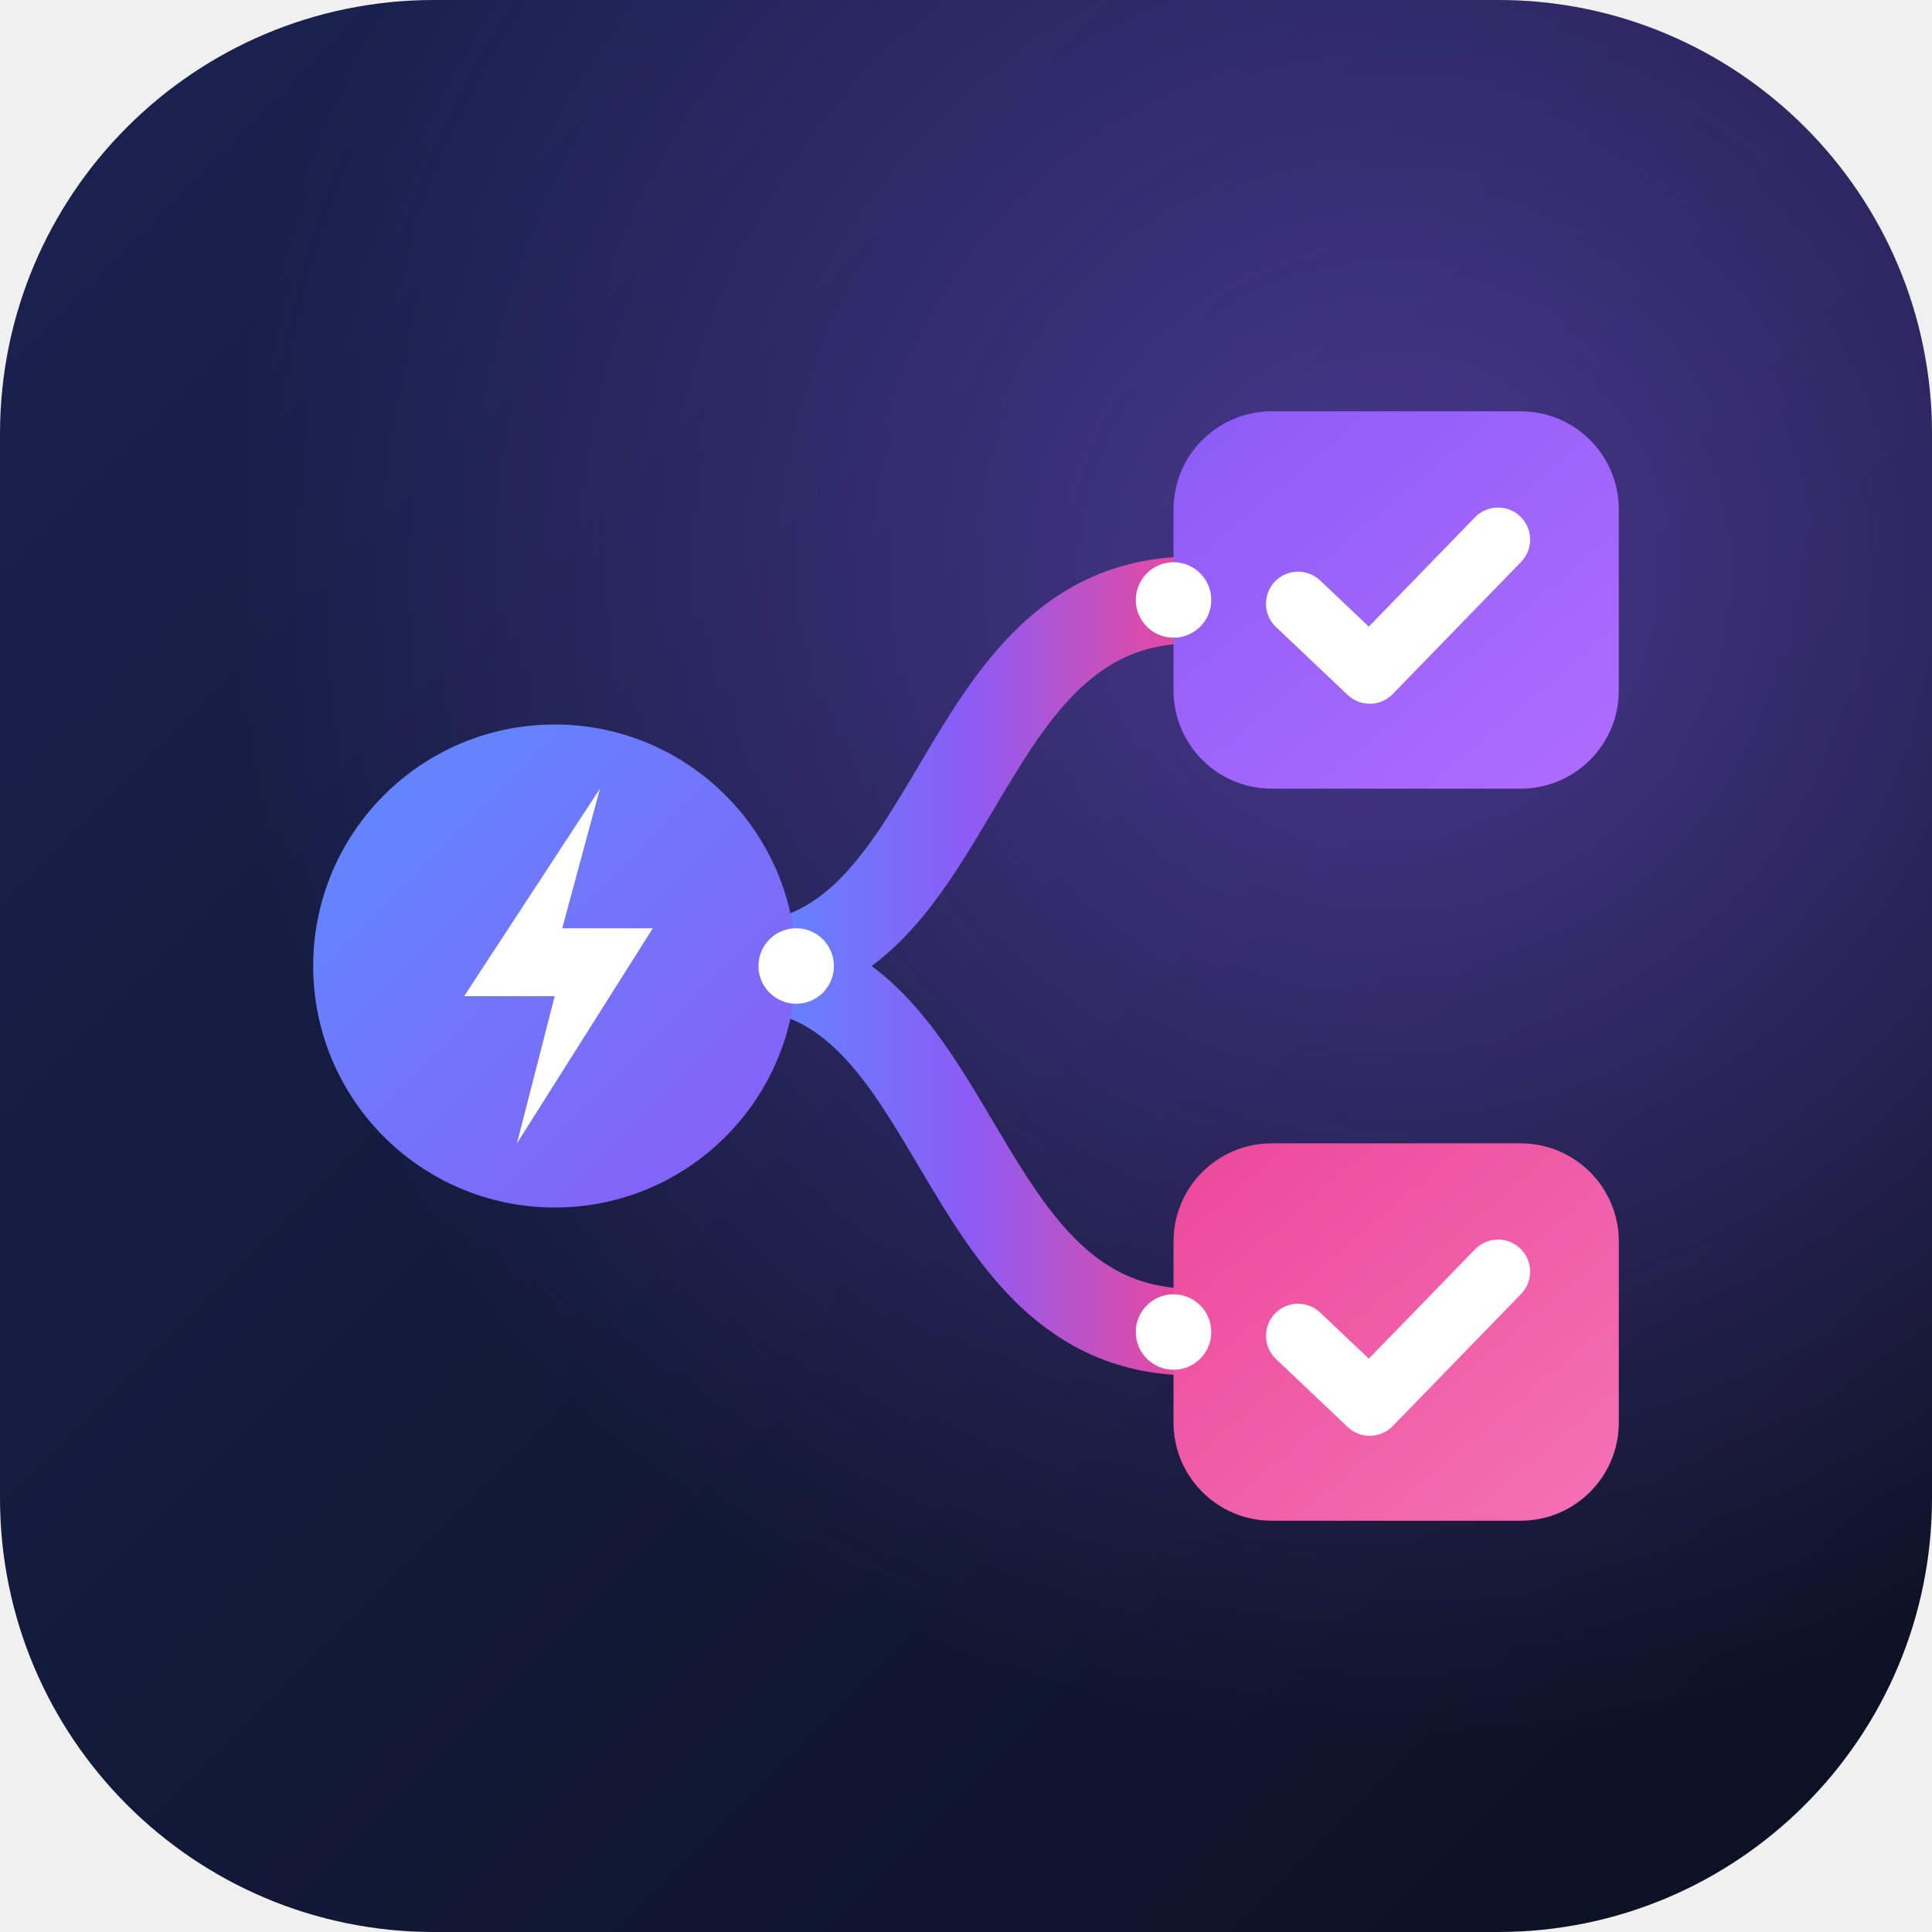
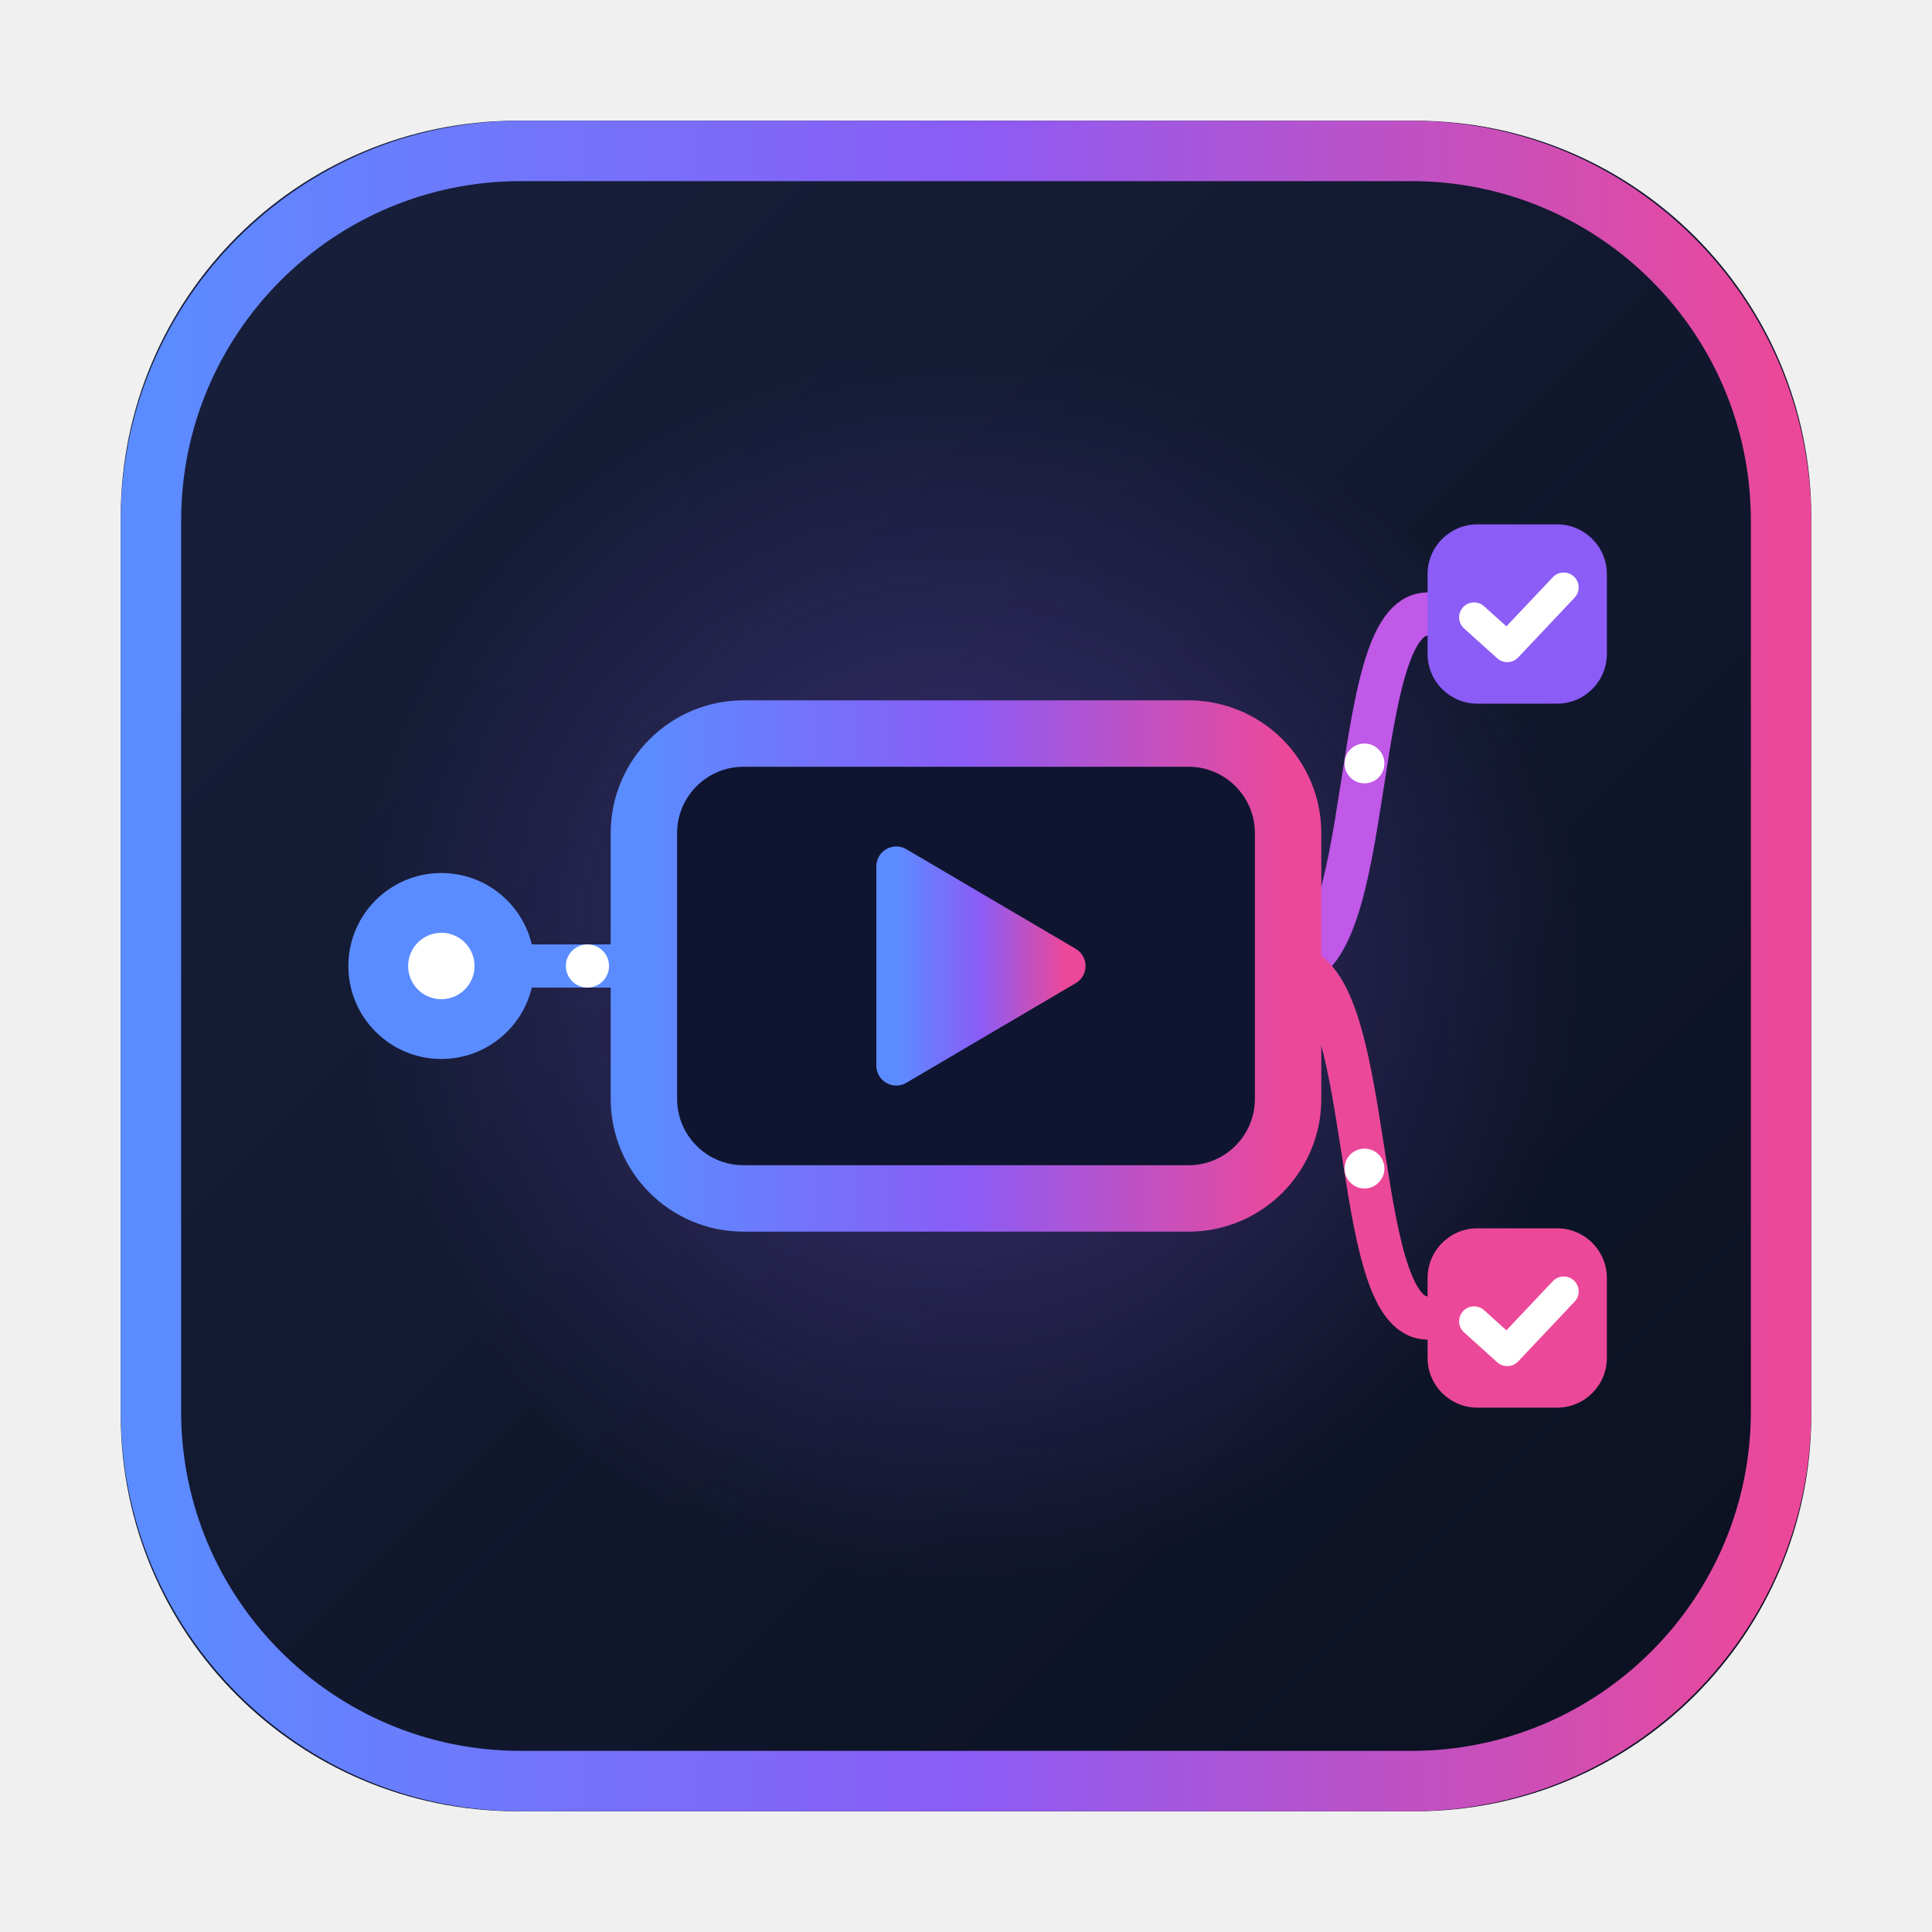
<svg xmlns="http://www.w3.org/2000/svg" viewBox="0 0 1024 1024" width="1024" height="1024">
  <defs>
+     <linearGradient id="g" x1="0" y1="0" x2="1" y2="0">
+       <stop offset="0" stop-color="#5b8cff" />
+       <stop offset=".5" stop-color="#8b5cf6" />
+       <stop offset="1" stop-color="#ec4899" />
+     </linearGradient>
    <linearGradient id="bg" x1="0" y1="0" x2="1" y2="1">
-       <stop offset="0" stop-color="#1a2352" />
+       <stop offset="0" stop-color="#18203d" />
      <stop offset="1" stop-color="#0b1020" />
    </linearGradient>
-     <radialGradient id="glow" cx="0.72" cy="0.3" r="0.6">
-       <stop offset="0" stop-color="#8b5cf6" stop-opacity="0.45" />
+     <radialGradient id="glow" cx=".5" cy=".5" r=".5">
+       <stop offset="0" stop-color="#8b5cf6" stop-opacity=".35" />
      <stop offset="1" stop-color="#8b5cf6" stop-opacity="0" />
    </radialGradient>
-     <linearGradient id="g1" x1="0" y1="0" x2="1" y2="1">
-       <stop offset="0" stop-color="#5b8cff" />
-       <stop offset="1" stop-color="#8b5cf6" />
-     </linearGradient>
-     <linearGradient id="g2" x1="0" y1="0" x2="1" y2="1">
-       <stop offset="0" stop-color="#8b5cf6" />
-       <stop offset="1" stop-color="#b06cff" />
-     </linearGradient>
-     <linearGradient id="g3" x1="0" y1="0" x2="1" y2="1">
-       <stop offset="0" stop-color="#ec4899" />
-       <stop offset="1" stop-color="#f472b6" />
-     </linearGradient>
-     <linearGradient id="wire" x1="0" y1="0" x2="1" y2="0">
-       <stop offset="0" stop-color="#5b8cff" />
-       <stop offset="0.5" stop-color="#8b5cf6" />
-       <stop offset="1" stop-color="#ec4899" />
-     </linearGradient>
  </defs>
-   <rect width="1024" height="1024" rx="230" fill="url(#bg)" />
-   <rect width="1024" height="1024" rx="230" fill="url(#glow)" />
-   <g transform="translate(32 0)">
-     <g fill="none" stroke="url(#wire)" stroke-width="46" stroke-linecap="round">
-       <path d="M360 512 C 480 512, 470 318, 600 318" />
-       <path d="M360 512 C 480 512, 470 706, 600 706" />
-     </g>
-     <circle cx="262" cy="512" r="128" fill="url(#g1)" />
-     <path d="M286 418 L214 528 H262 L242 606 L314 492 H266 Z" fill="#fff" />
-     <rect x="590" y="218" width="236" height="200" rx="52" fill="url(#g2)" />
-     <rect x="590" y="606" width="236" height="200" rx="52" fill="url(#g3)" />
-     <g fill="none" stroke="#fff" stroke-width="34" stroke-linecap="round" stroke-linejoin="round">
-       <path d="M656 320 L694 356 L762 286" />
-       <path d="M656 708 L694 744 L762 674" />
+   <rect x="64" y="64" width="896" height="896" rx="210" fill="url(#bg)" />
+   <rect x="80" y="80" width="864" height="864" rx="196" fill="none" stroke="url(#g)" stroke-width="32" />
+   <circle cx="512" cy="512" r="330" fill="url(#glow)" />
+   <g transform="translate(512 512) scale(.88) translate(-512 -512)">
+     <g fill="none" stroke-width="26" stroke-linecap="round">
+       <path d="M250 512 H318" stroke="#5b8cff" />
+       <path d="M706 512 C 760 512, 742 300, 790 300" stroke="#c058e8" />
+       <path d="M706 512 C 760 512, 742 724, 790 724" stroke="#ec4899" />
    </g>
    <g fill="#fff">
-       <circle cx="390" cy="512" r="20" />
-       <circle cx="590" cy="318" r="20" />
-       <circle cx="590" cy="706" r="20" />
+       <circle cx="284" cy="512" r="13" />
+       <circle cx="752" cy="390" r="12" />
+       <circle cx="752" cy="634" r="12" />
+     </g>
+     <circle cx="196" cy="512" r="56" fill="#5b8cff" />
+     <circle cx="196" cy="512" r="20" fill="#fff" />
+     <rect x="318" y="372" width="388" height="280" rx="60" fill="#0f1530" stroke="url(#g)" stroke-width="40" />
+     <path d="M470 452 L470 572 L572 512 Z" fill="url(#g)" stroke="url(#g)" stroke-width="24" stroke-linejoin="round" />
+     <rect x="790" y="246" width="108" height="108" rx="30" fill="#8b5cf6" />
+     <rect x="790" y="670" width="108" height="108" rx="30" fill="#ec4899" />
+     <g fill="none" stroke="#fff" stroke-width="18" stroke-linecap="round" stroke-linejoin="round">
+       <path d="M818 302 L838 320 L872 284" />
+       <path d="M818 726 L838 744 L872 708" />
    </g>
  </g>
</svg>
